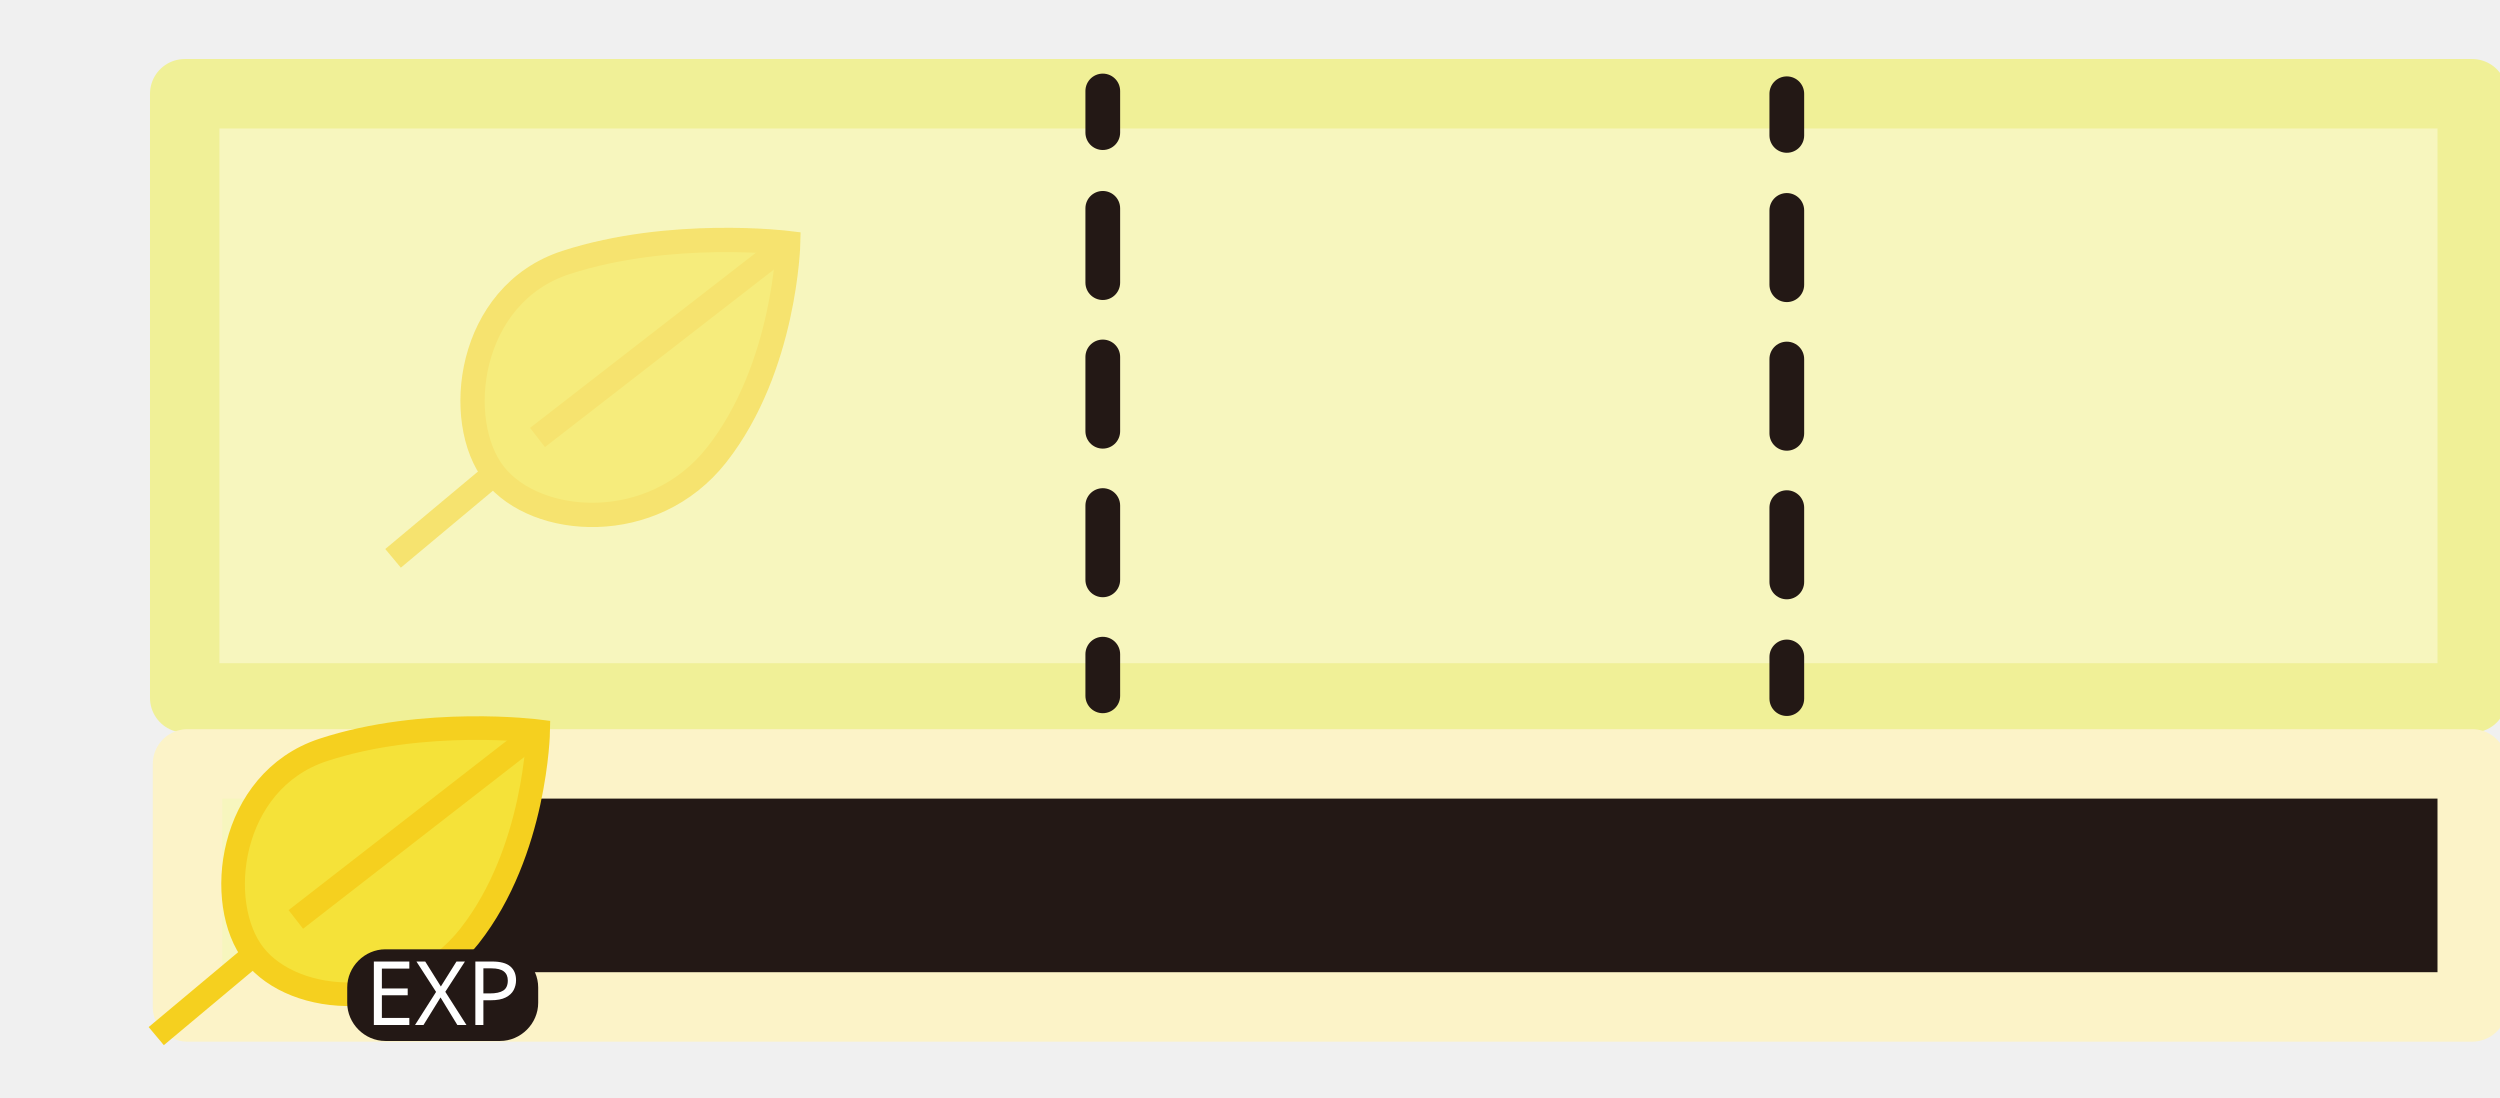
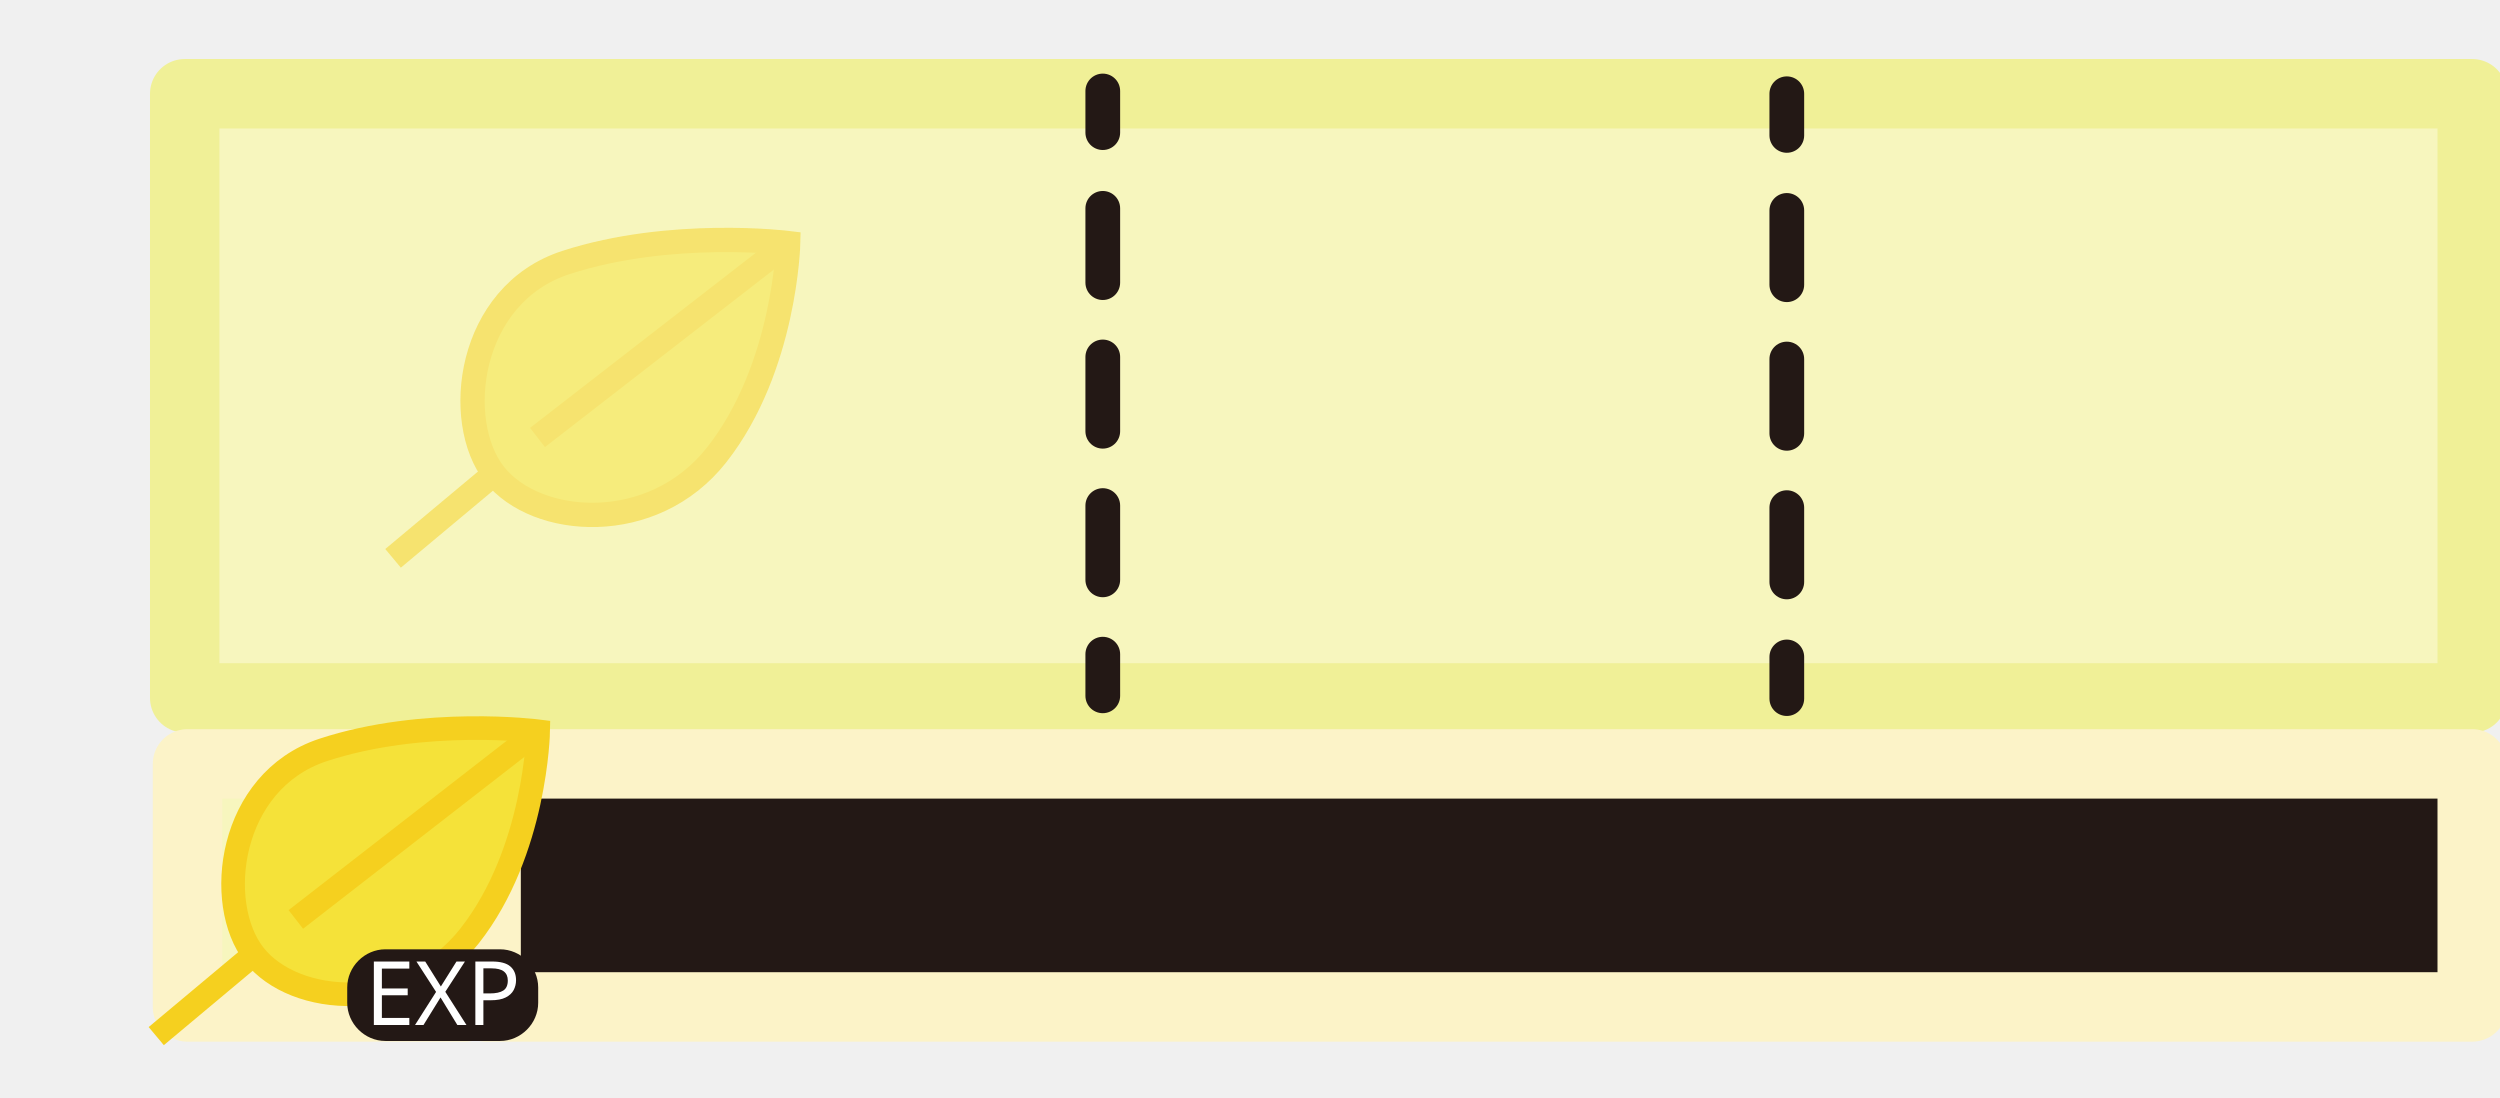
<svg xmlns="http://www.w3.org/2000/svg" id="_图层_1" data-name="图层_1" version="1.1" viewBox="0 60 360 158">
  <defs>
    <style>
      .st0, .st1 {
        fill: #231815;
      }

      .st2, .st3, .st4, .st5, .st6 {
        fill: none;
      }

      .st3 {
        stroke-width: 3.4px;
      }

      .st3, .st4 {
        stroke: #f5d01f;
        stroke-miterlimit: 10;
      }

      .st7 {
        fill: #f5e239;
      }

      .st8 {
        clip-path: url(#clippath-1);
      }

      .st4 {
        stroke-width: 3.5px;
      }

      .st9 {
        clip-path: url(#clippath-3);
      }

      .st10 {
        stroke: #f0f097;
      }

      .st10, .st5, .st11, .st1, .st6 {
        stroke-linejoin: round;
      }

      .st10, .st11 {
        fill: #f7f6be;
      }

      .st10, .st11, .st1 {
        stroke-width: 10px;
      }

      .st5 {
        stroke-dasharray: 10.7 10.7;
      }

      .st5, .st6 {
        stroke: #231815;
        stroke-linecap: round;
        stroke-width: 5px;
      }

      .st11, .st1 {
        stroke: #fcf3c8;
      }

      .st12 {
        clip-path: url(#clippath-2);
      }

      .st13 {
        clip-path: url(#clippath);
      }

      .st14 {
        opacity: .5;
      }

      .st15 {
        fill: #fff;
        font-family: Ubuntu, Ubuntu;
        font-size: 12.8px;
      }
    </style>
    <clipPath id="clippath">
      <rect class="st2" x="35.4" y="67.8" width="99.2" height="99.2" />
    </clipPath>
    <clipPath id="clippath-1">
      <rect class="st2" x="35.4" y="67.8" width="99.2" height="99.2" />
    </clipPath>
    <clipPath id="clippath-2">
      <rect class="st2" x="2" y="139" width="96" height="96" />
    </clipPath>
    <clipPath id="clippath-3">
      <rect class="st2" x="2" y="139" width="96" height="96" />
    </clipPath>
  </defs>
  <rect class="st10" x="26.6" y="73.5" width="329.4" height="87" />
  <g>
    <line class="st6" x1="158.8" y1="160.2" x2="158.8" y2="154.2" />
    <line class="st5" x1="158.8" y1="143.5" x2="158.8" y2="84.5" />
    <line class="st6" x1="158.8" y1="79.1" x2="158.8" y2="73.1" />
  </g>
  <g class="st14">
    <g class="st13">
      <g class="st8">
        <path class="st7" d="M113.5,95s-.4,17.9-10.3,30.5c-9.2,11.7-26,10.4-32,2.8-6-7.6-3.9-25.9,10.3-30.5,15.1-4.9,32-2.8,32-2.8" />
        <path class="st4" d="M113.5,95s-.4,17.9-10.3,30.5c-9.2,11.7-26,10.4-32,2.8-6-7.6-3.9-25.9,10.3-30.5,15.1-4.9,32-2.8,32-2.8Z" />
        <line class="st4" x1="71.2" y1="128.2" x2="56.6" y2="140.4" />
        <line class="st4" x1="113.5" y1="95" x2="77.4" y2="123" />
      </g>
    </g>
  </g>
+   <rect class="st1" x="70" y="170" width="286" height="35" />
  <rect class="st11" x="27" y="170" width="40" height="35" />
-   <rect class="st1" x="55" y="170" width="301" height="35" />
  <g class="st12">
    <g class="st9">
      <path class="st7" d="M77.5,165.3s-.3,17.3-9.9,29.5c-8.9,11.3-25.2,10.1-31,2.7-5.8-7.4-3.7-25,9.9-29.5,14.6-4.8,31-2.7,31-2.7" />
      <path class="st3" d="M77.5,165.3s-.3,17.3-9.9,29.5c-8.9,11.3-25.2,10.1-31,2.7-5.8-7.4-3.7-25,9.9-29.5,14.6-4.8,31-2.7,31-2.7Z" />
      <line class="st3" x1="36.6" y1="197.4" x2="22.5" y2="209.2" />
      <line class="st3" x1="77.5" y1="165.3" x2="42.6" y2="192.4" />
      <path class="st0" d="M72,209.9h-16.5c-3,0-5.5-2.5-5.5-5.5v-2.2c0-3,2.5-5.5,5.5-5.5h16.5c3,0,5.5,2.5,5.5,5.5v2.2c0,3-2.5,5.5-5.5,5.5" />
    </g>
    <text class="st15" transform="translate(52.6 207.6)">
      <tspan x="0" y="0">EXP</tspan>
    </text>
  </g>
  <g>
    <line class="st6" x1="257.3" y1="160.6" x2="257.3" y2="154.6" />
    <line class="st5" x1="257.3" y1="143.8" x2="257.3" y2="84.9" />
    <line class="st6" x1="257.3" y1="79.5" x2="257.3" y2="73.5" />
  </g>
</svg>
